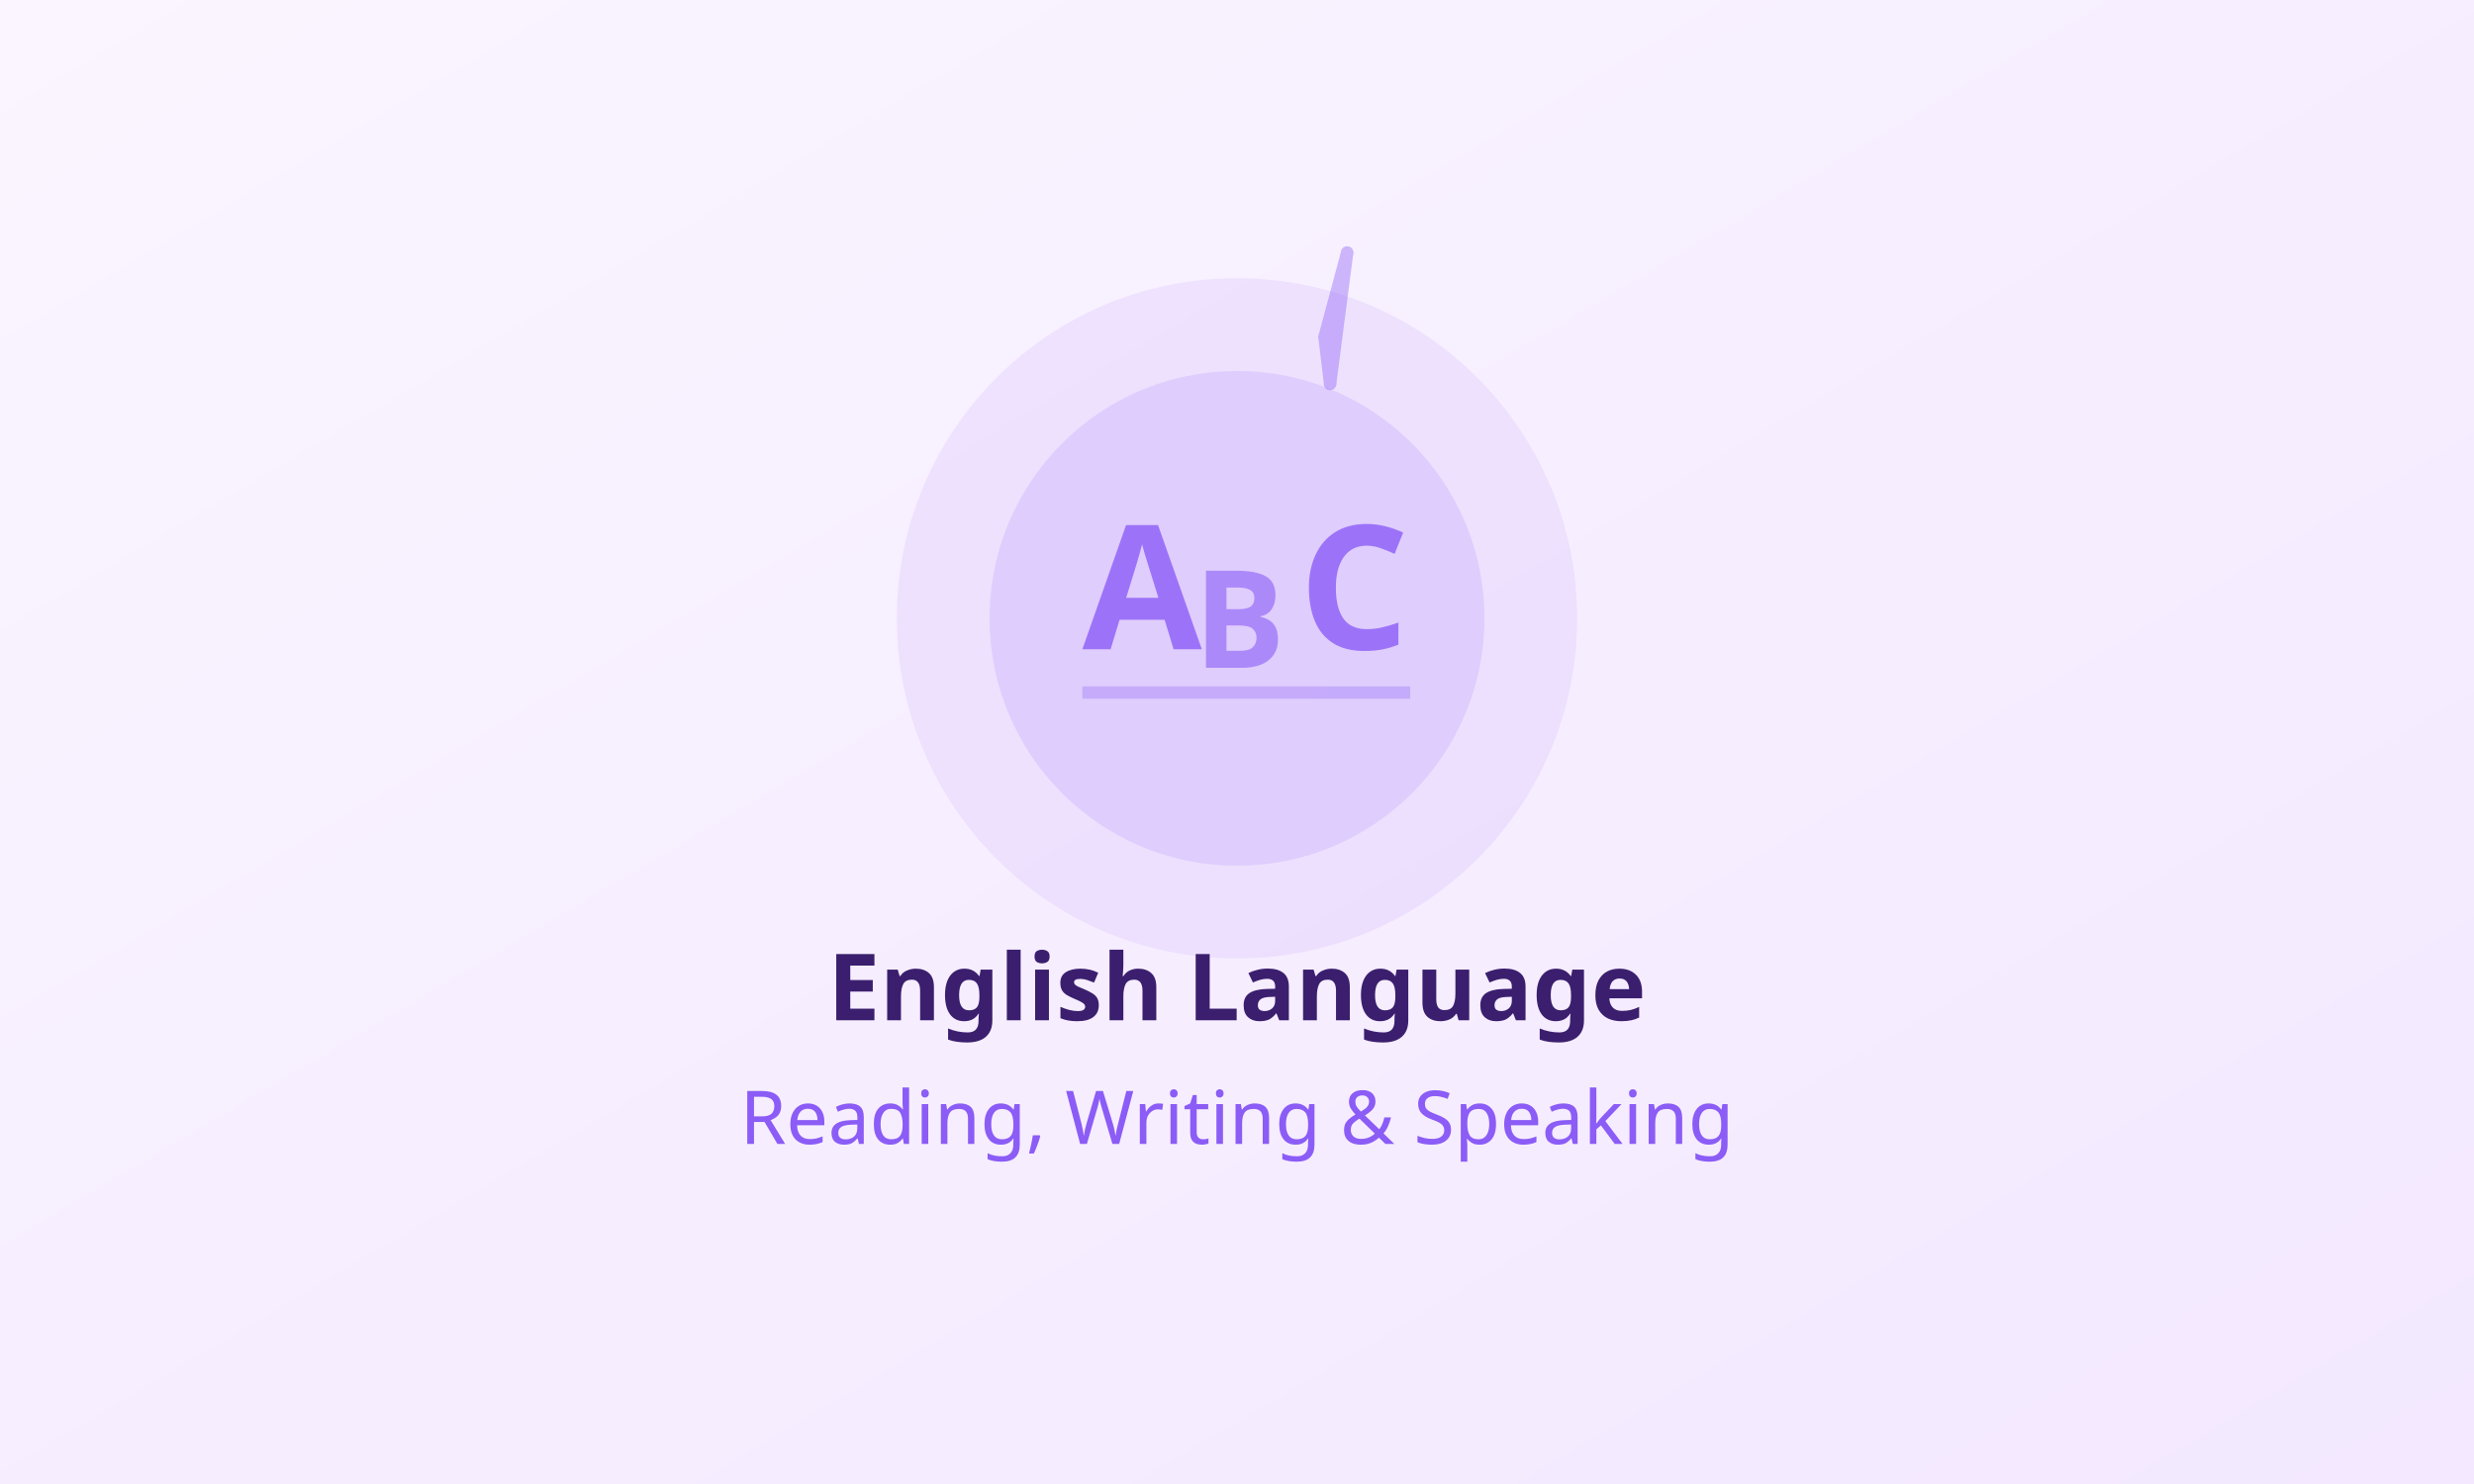
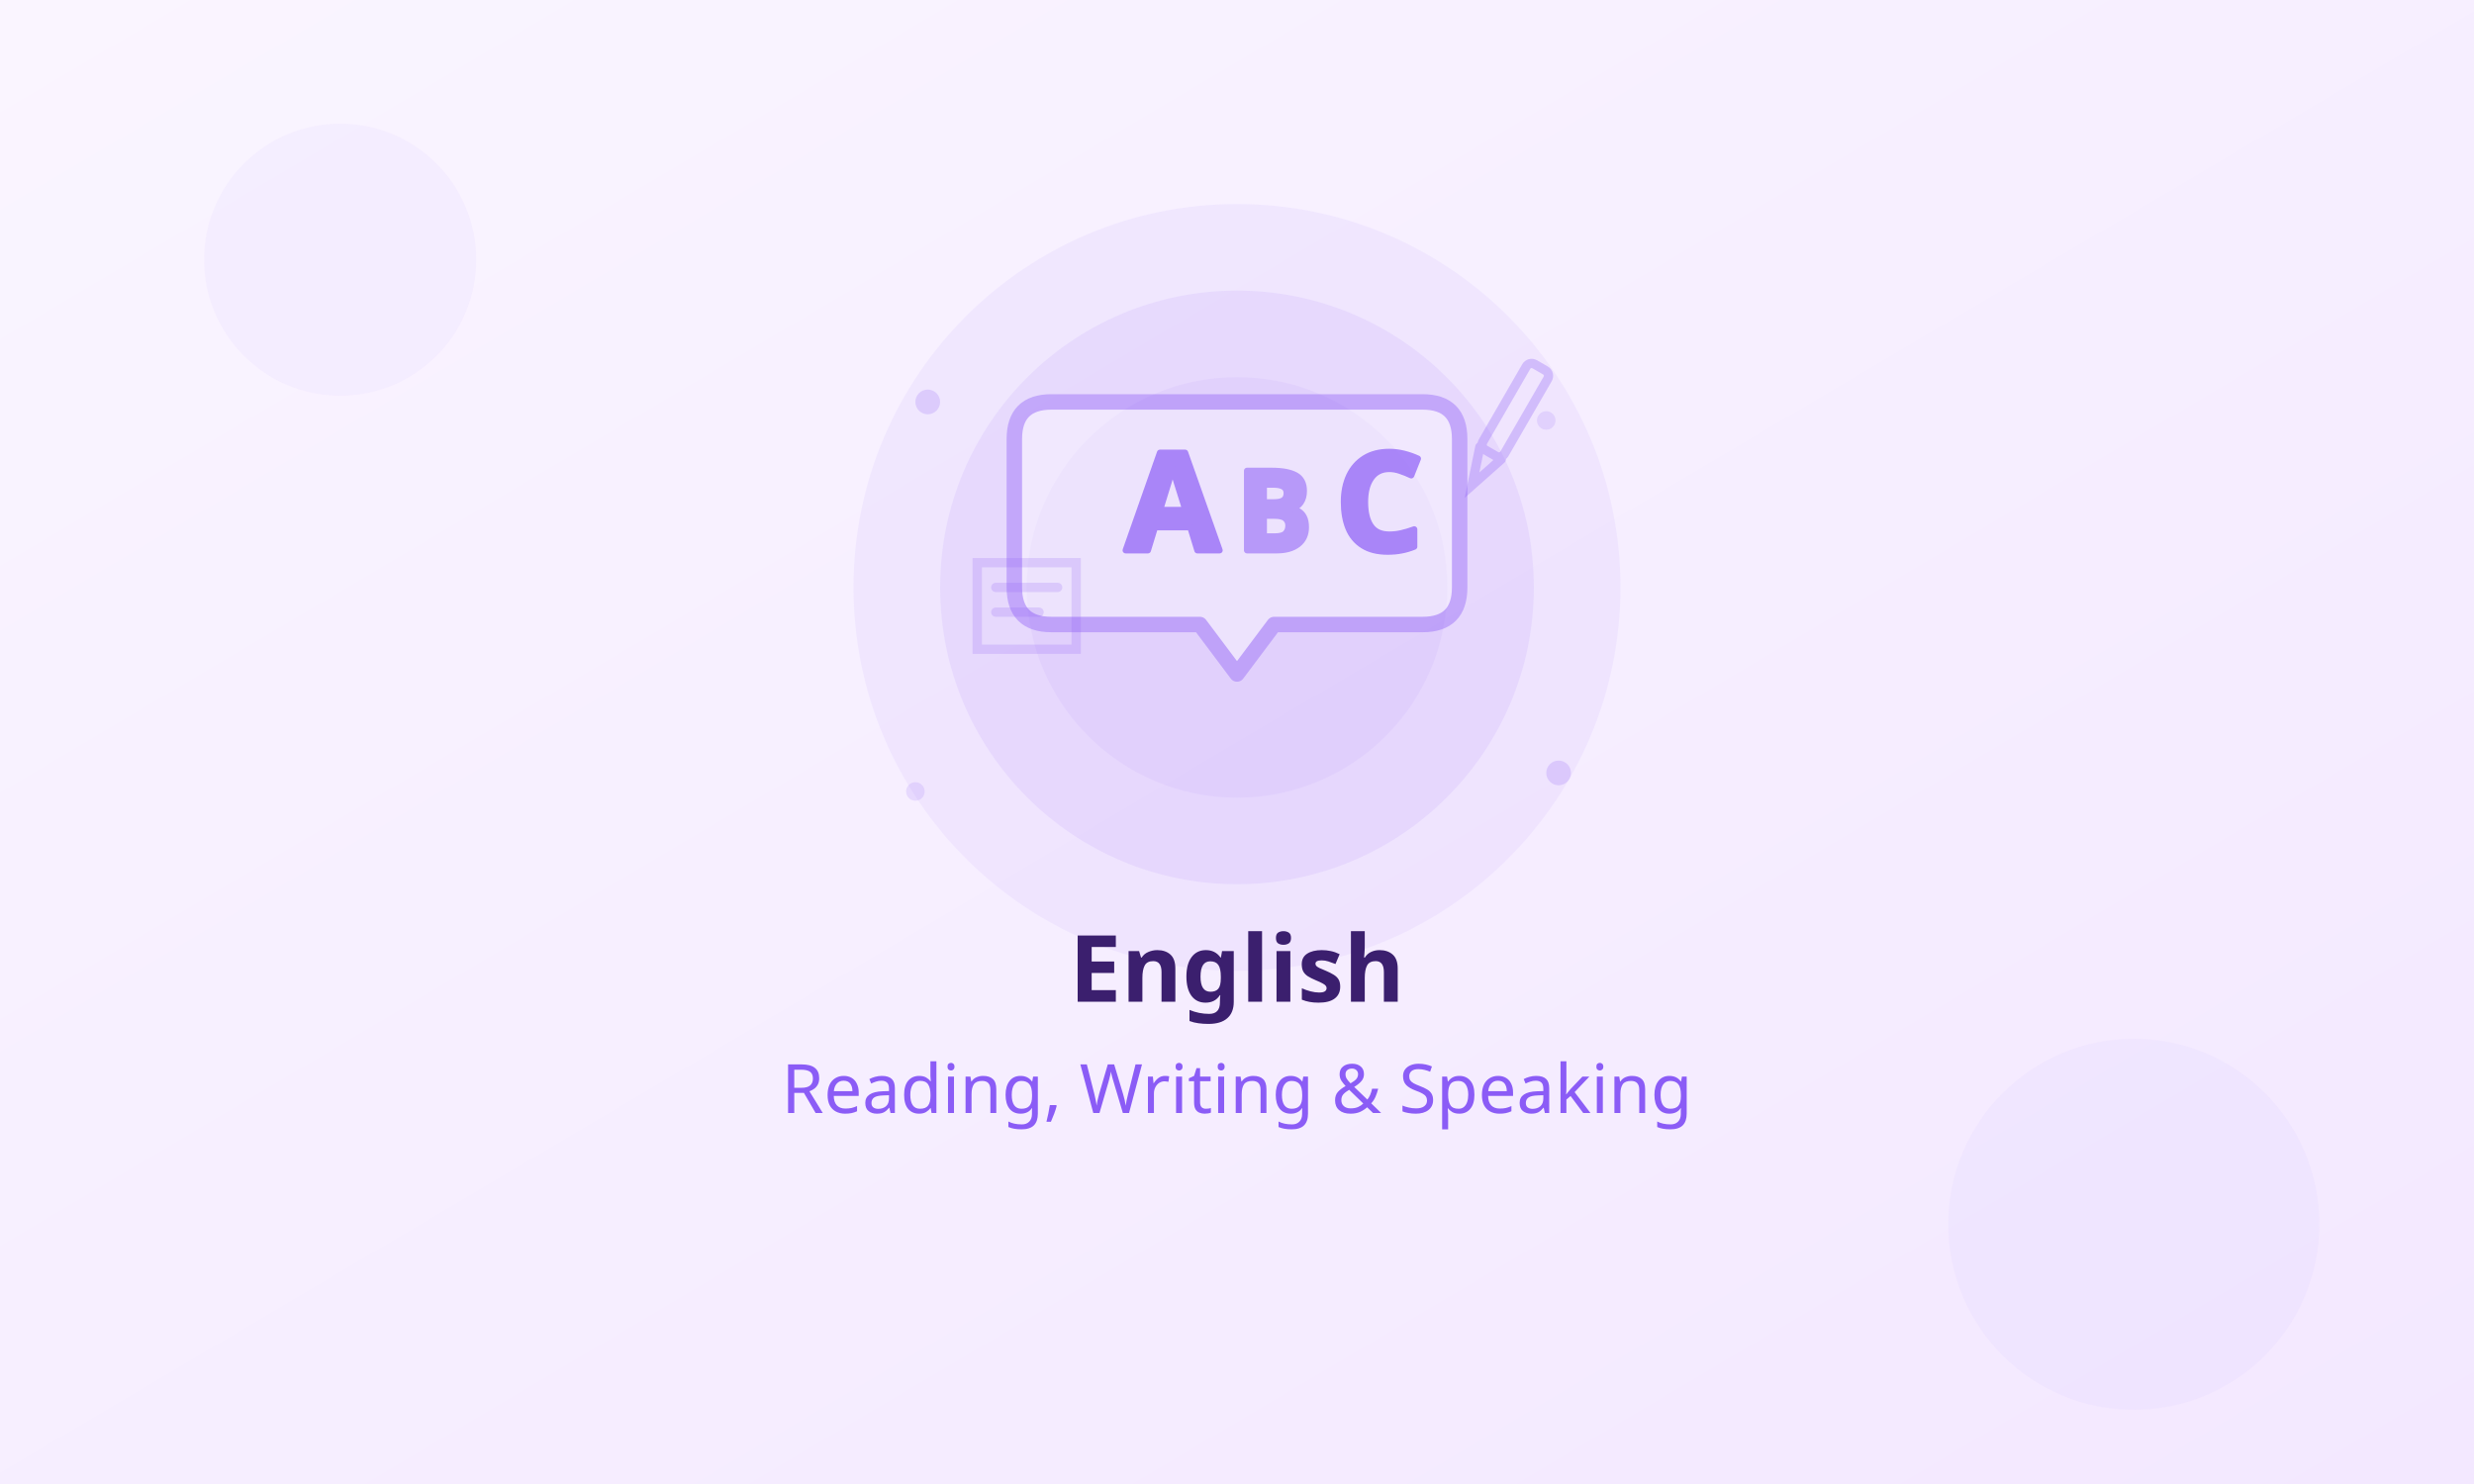
<svg xmlns="http://www.w3.org/2000/svg" viewBox="0 0 400 240">
  <defs>
-     <linearGradient id="bg" x1="0%" y1="0%" x2="100%" y2="100%">
+     <linearGradient id="bgEN" x1="0%" y1="0%" x2="100%" y2="100%">
      <stop offset="0%" style="stop-color:#faf5ff" />
      <stop offset="100%" style="stop-color:#f3e8ff" />
    </linearGradient>
  </defs>
-   <rect width="400" height="240" fill="url(#bg)" />
-   <circle cx="200" cy="100" r="55" fill="#8b5cf6" opacity="0.1" />
-   <circle cx="200" cy="100" r="40" fill="#8b5cf6" opacity="0.15" />
-   <g font-family="system-ui,sans-serif" font-weight="700" fill="#8b5cf6">
-     <text x="175" y="105" font-size="28" opacity="0.8">A</text>
-     <text x="193" y="108" font-size="22" opacity="0.6">B</text>
-     <text x="210" y="105" font-size="28" opacity="0.8">C</text>
+   <rect width="400" height="240" fill="url(#bgEN)" />
+   <circle cx="55" cy="42" r="22" fill="#8b5cf6" opacity="0.04" />
+   <circle cx="345" cy="198" r="30" fill="#8b5cf6" opacity="0.04" />
+   <circle cx="200" cy="95" r="62" fill="#8b5cf6" opacity="0.07" />
+   <circle cx="200" cy="95" r="48" fill="#8b5cf6" opacity="0.09" />
+   <circle cx="200" cy="95" r="34" fill="#8b5cf6" opacity="0.07" />
+   <g transform="translate(200,85)" fill="none" stroke="#8b5cf6" stroke-linecap="round" stroke-linejoin="round">
+     <path d="M-30 -20 L30 -20 C34 -20 36 -18 36 -14 L36 10 C36 14 34 16 30 16 L6 16 L0 24 L-6 16 L-30 16 C-34 16 -36 14 -36 10 L-36 -14 C-36 -18 -34 -20 -30 -20Z" stroke-width="2.5" fill="white" opacity="0.4" />
+     <text x="-18" y="4" font-family="system-ui,sans-serif" font-size="22" font-weight="800" fill="#8b5cf6" opacity="0.7">A</text>
+     <text x="0" y="4" font-family="system-ui,sans-serif" font-size="18" font-weight="700" fill="#8b5cf6" opacity="0.55">B</text>
+     <text x="16" y="4" font-family="system-ui,sans-serif" font-size="22" font-weight="800" fill="#8b5cf6" opacity="0.7">C</text>
  </g>
-   <g transform="translate(200,80) rotate(-30)" fill="none" stroke="#8b5cf6" stroke-width="2" stroke-linecap="round" opacity="0.4">
-     <line x1="25" y1="-15" x2="35" y2="-25" />
-     <line x1="25" y1="-15" x2="22" y2="-8" />
-     <line x1="35" y1="-25" x2="22" y2="-8" />
+   <g transform="translate(240,75) rotate(30)" fill="none" stroke="#8b5cf6" stroke-width="1.5" opacity="0.3" stroke-linecap="round">
+     <rect x="-2" y="-18" width="4" height="16" rx="1" />
+     <path d="M-2 -2 L0 4 L2 -2" />
  </g>
-   <line x1="175" y1="112" x2="228" y2="112" stroke="#8b5cf6" stroke-width="2" opacity="0.3" />
-   <text x="200" y="165" text-anchor="middle" font-family="system-ui,sans-serif" font-size="15" font-weight="700" fill="#3b1f6e">English Language</text>
-   <text x="200" y="185" text-anchor="middle" font-family="system-ui,sans-serif" font-size="12" fill="#8b5cf6">Reading, Writing &amp; Speaking</text>
+   <g transform="translate(158,105)" fill="none" stroke="#8b5cf6" stroke-width="1.5" opacity="0.2" stroke-linecap="round">
+     <path d="M0 0 L0 -14 L16 -14 L16 0Z" />
+     <line x1="3" y1="-10" x2="13" y2="-10" />
+     <line x1="3" y1="-6" x2="10" y2="-6" />
+   </g>
+   <g fill="#8b5cf6">
+     <circle cx="150" cy="65" r="2" opacity="0.2" />
+     <circle cx="250" cy="68" r="1.5" opacity="0.15" />
+     <circle cx="148" cy="128" r="1.5" opacity="0.15" />
+     <circle cx="252" cy="125" r="2" opacity="0.2" />
+   </g>
+   <text x="200" y="162" text-anchor="middle" font-family="system-ui,sans-serif" font-size="15" font-weight="700" fill="#3b1f6e">English</text>
+   <text x="200" y="180" text-anchor="middle" font-family="system-ui,sans-serif" font-size="11" fill="#8b5cf6">Reading, Writing &amp; Speaking</text>
</svg>
